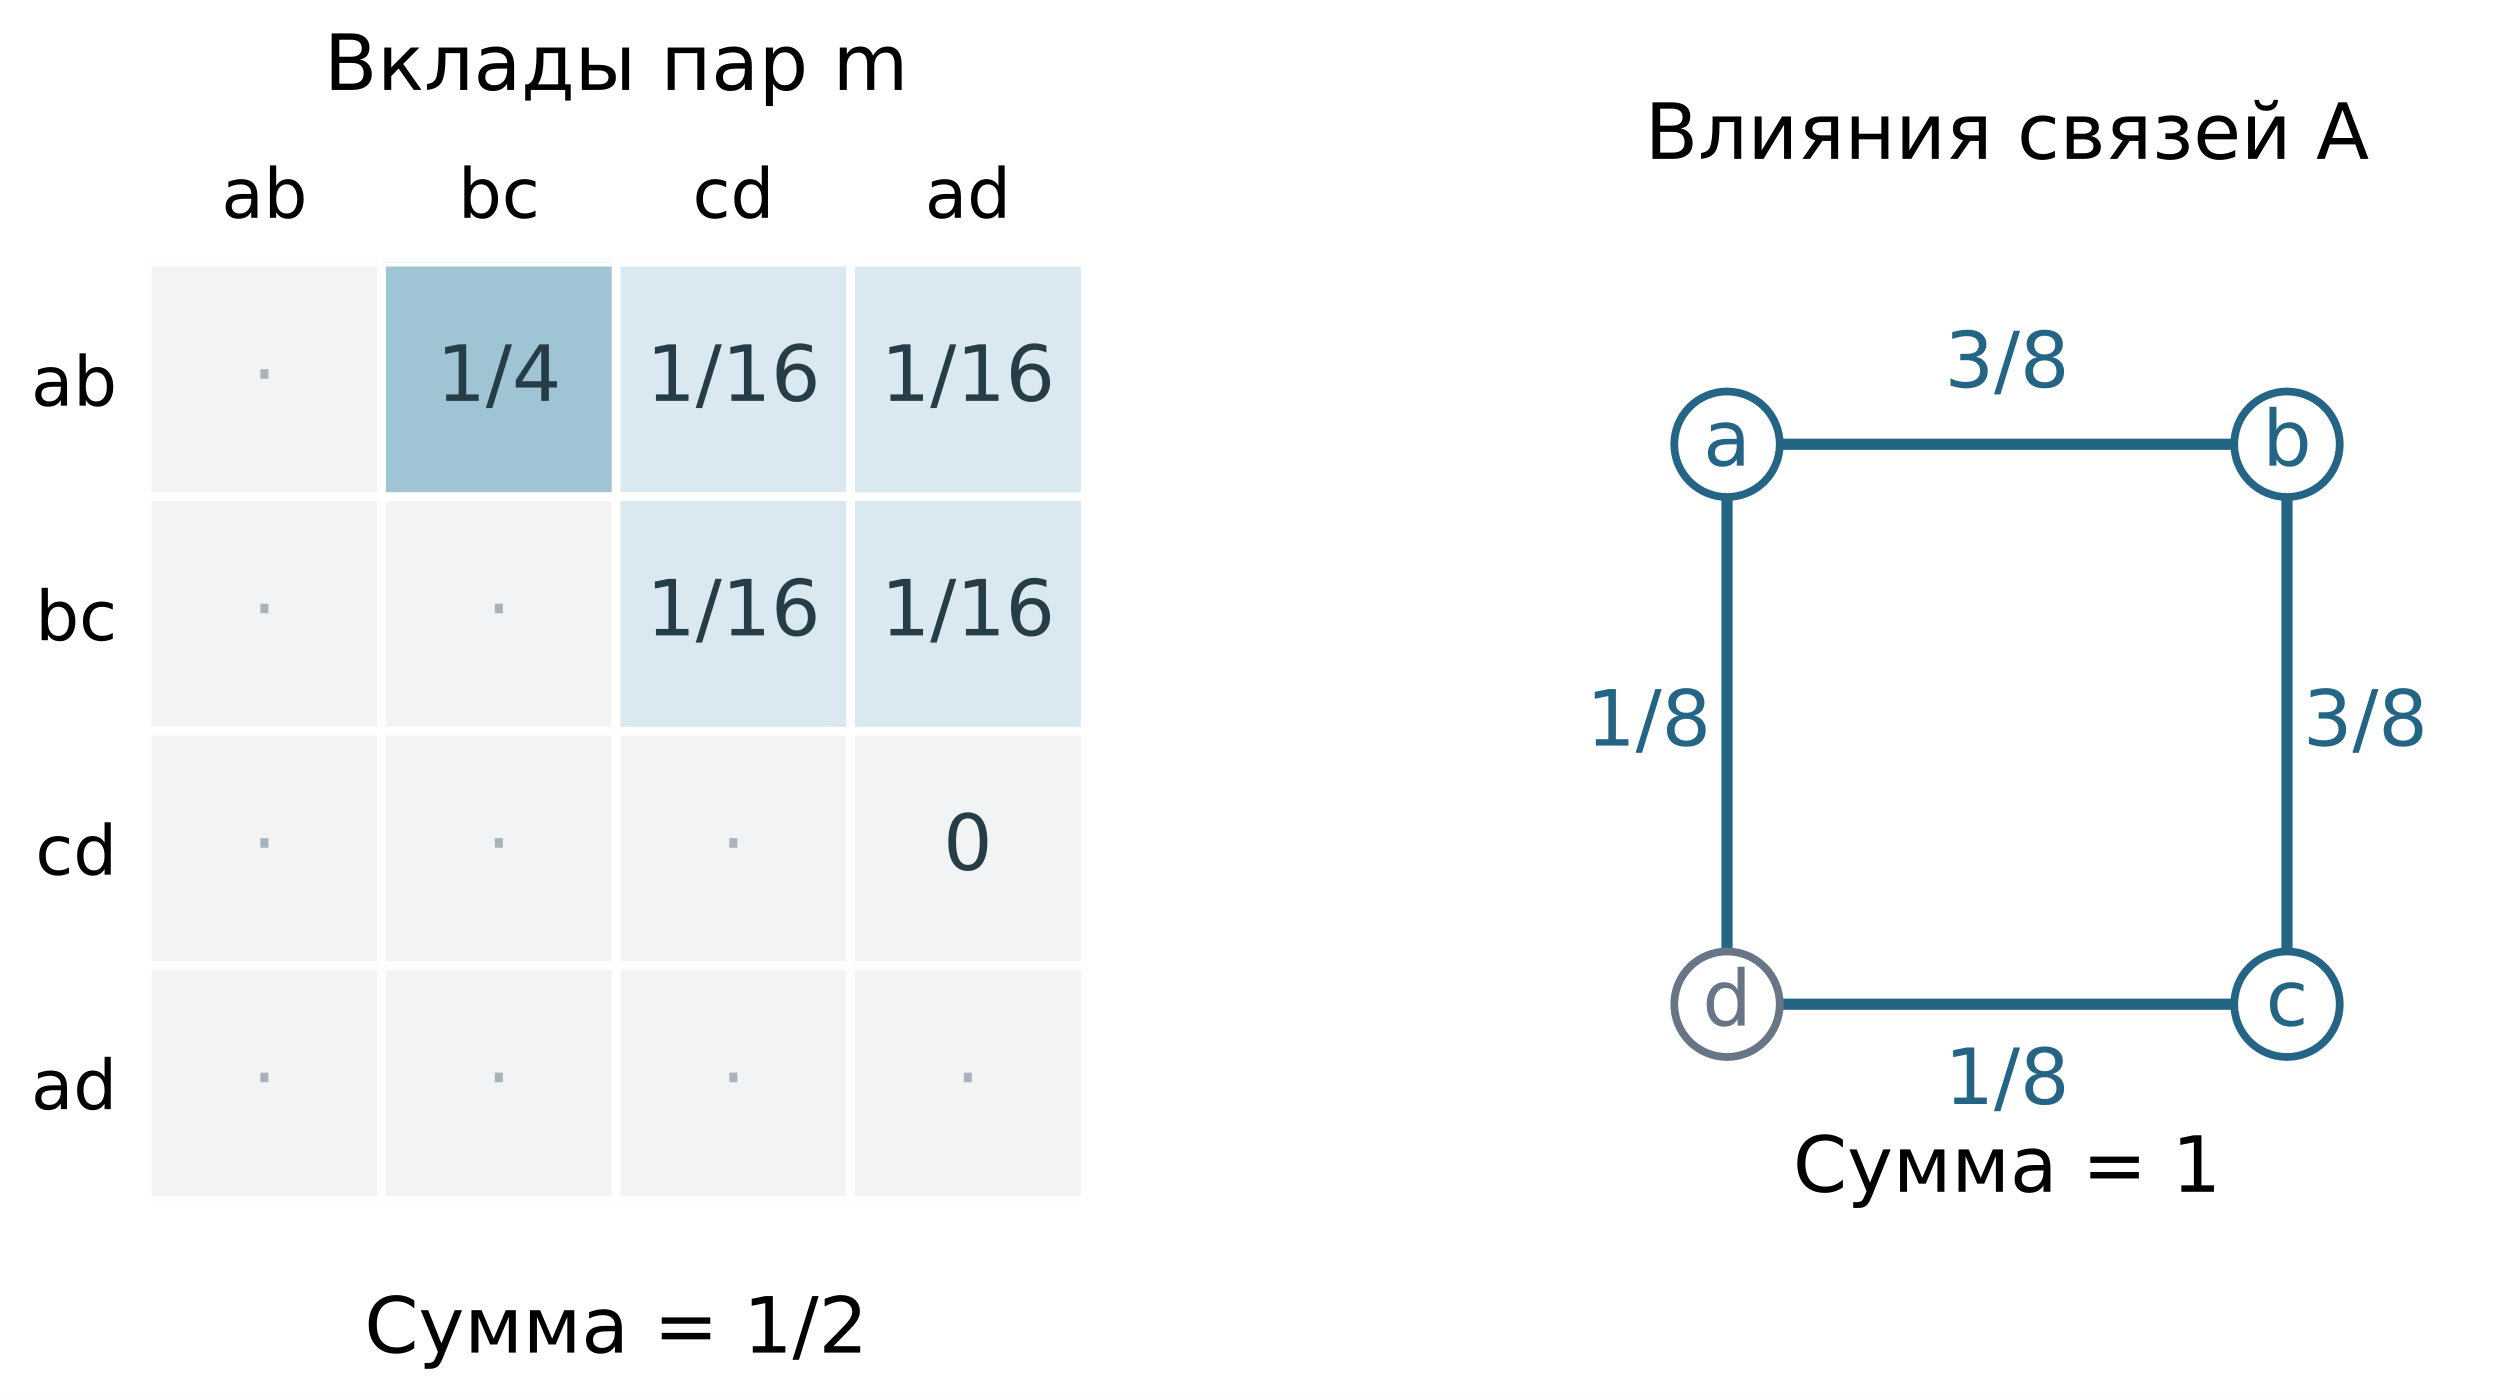
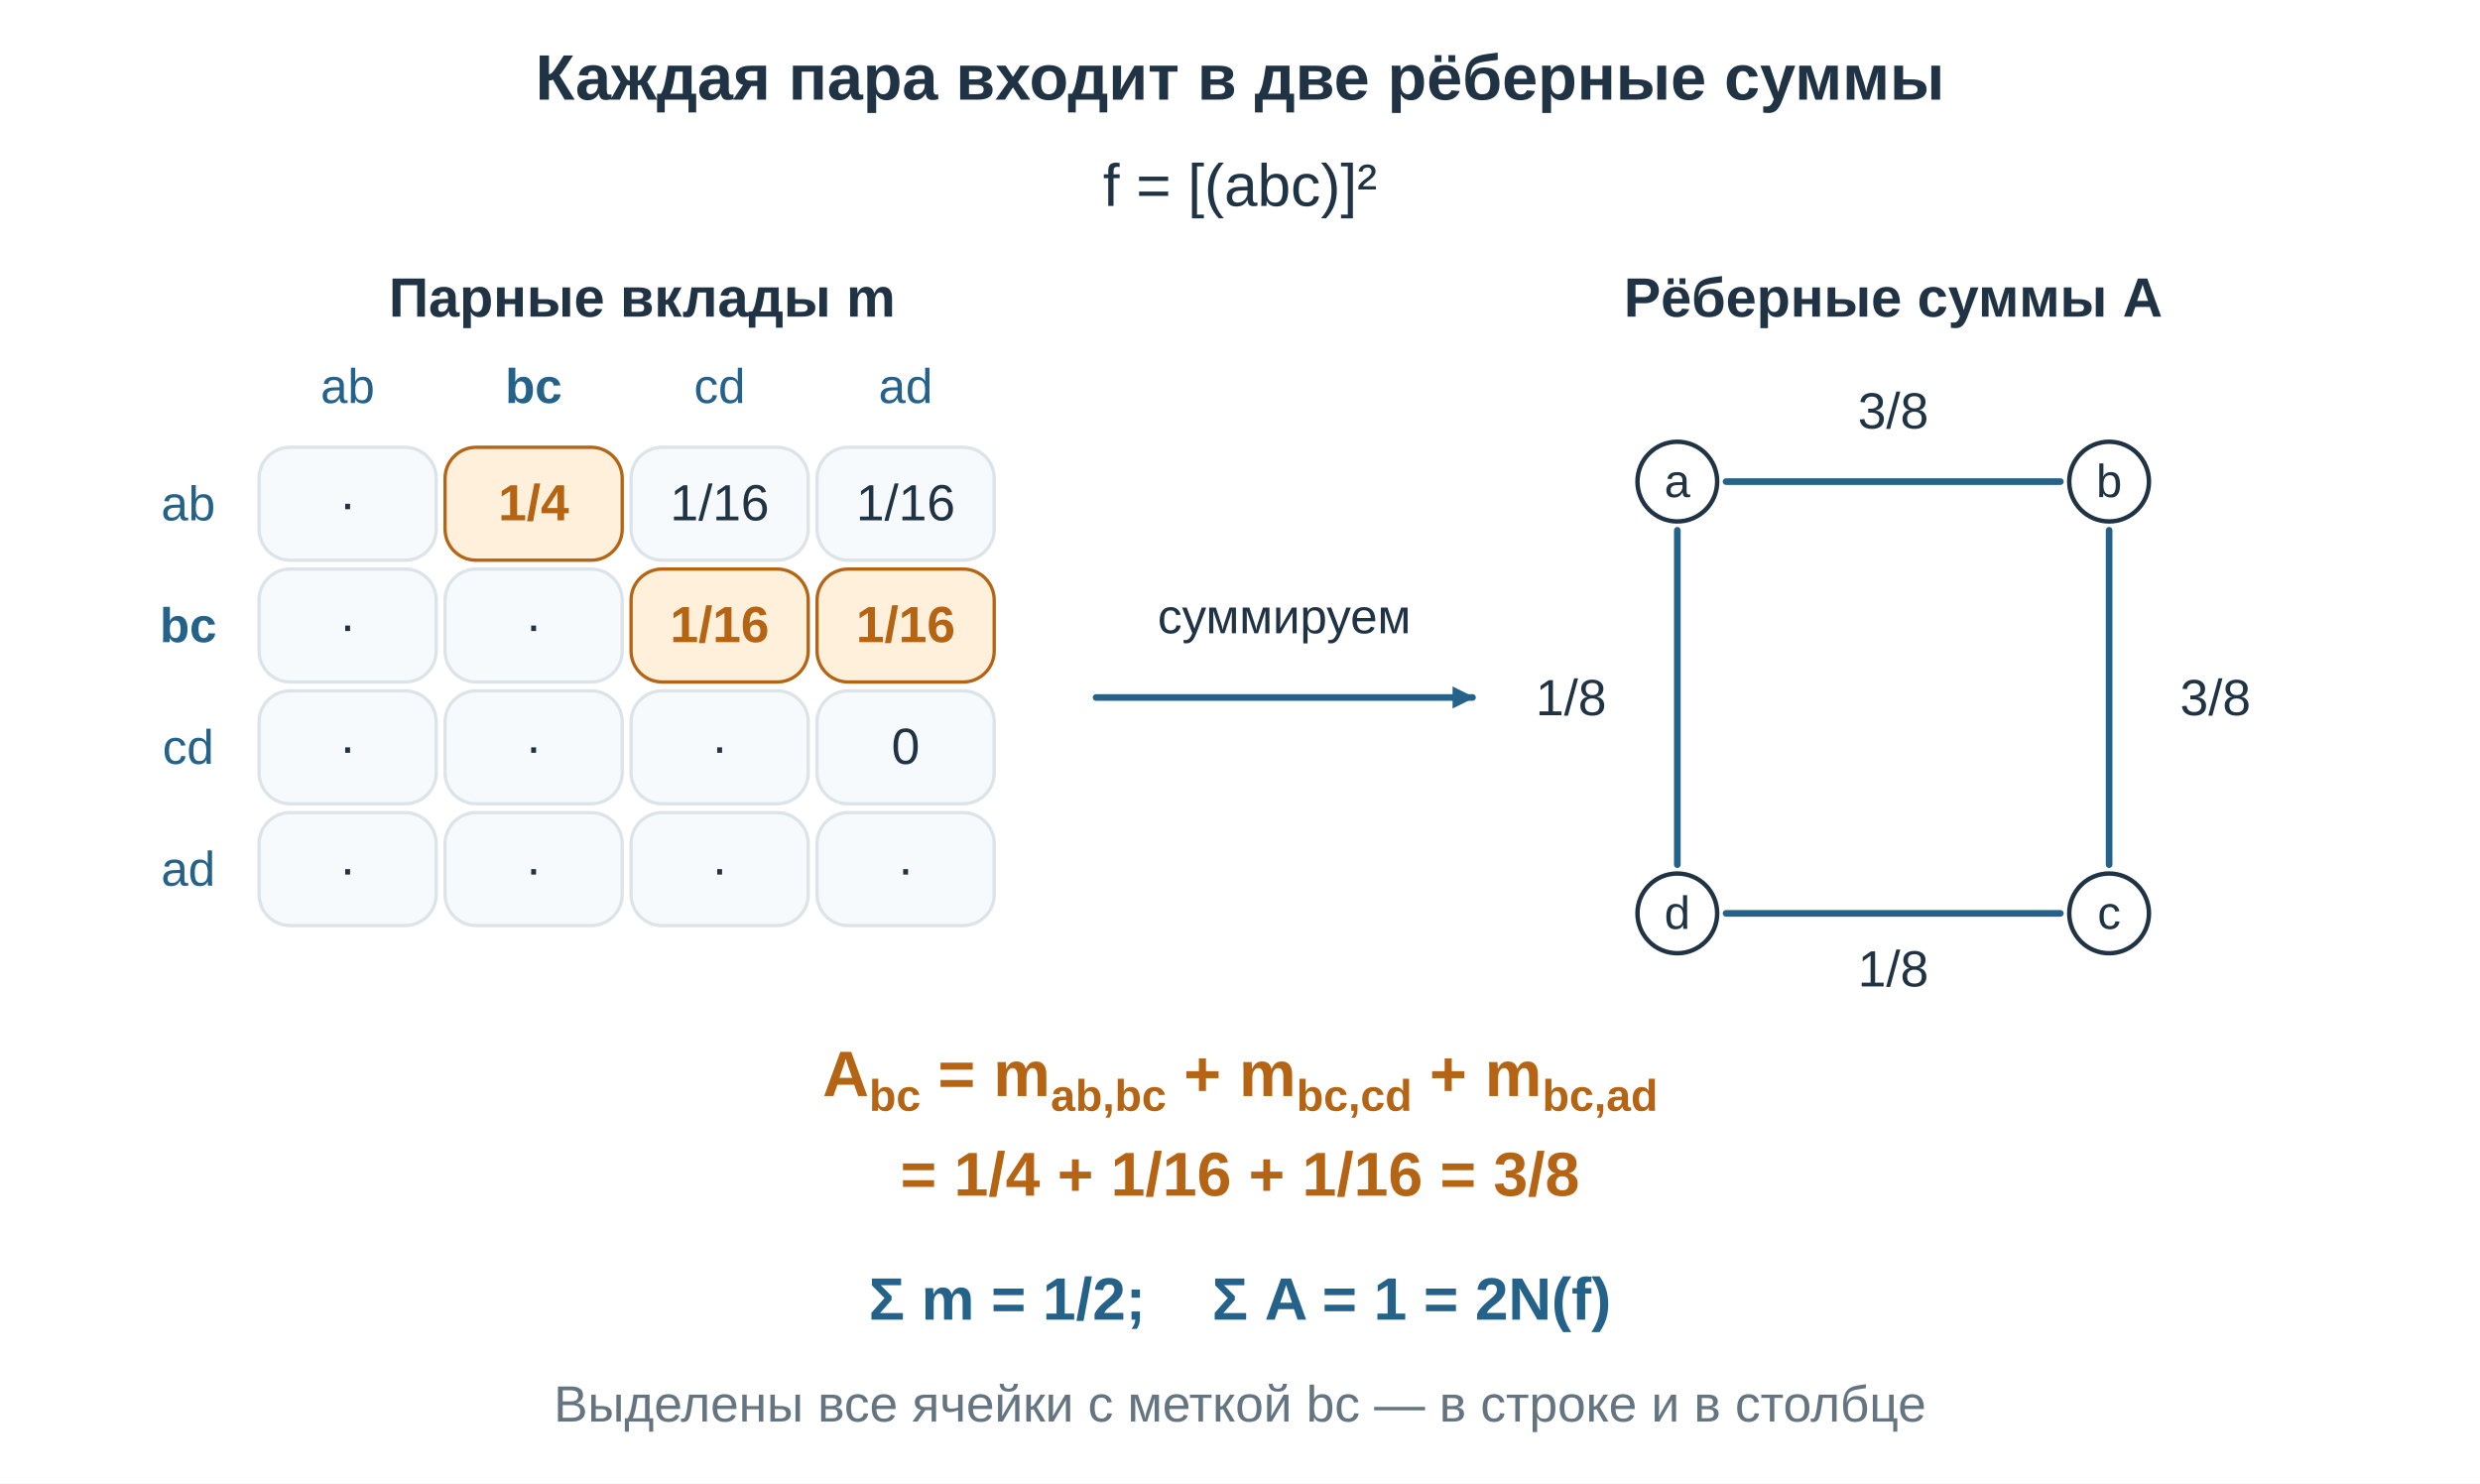
- <svg xmlns="http://www.w3.org/2000/svg" xmlns:xlink="http://www.w3.org/1999/xlink" width="580.322pt" height="324.929pt" viewBox="0 0 580.322 324.929" version="1.1">
+ <svg xmlns="http://www.w3.org/2000/svg" width="1120" height="670" viewBox="0 0 1120 670" role="img" aria-labelledby="title">
  <defs>
-     <style type="text/css">*{stroke-linejoin: round; stroke-linecap: butt}</style>
+     <marker id="arrow" markerWidth="12" markerHeight="12" refX="9" refY="5" orient="auto" markerUnits="userSpaceOnUse">
+       <path d="M0 0 L10 5 L0 10 Z" fill="#24628a" />
+     </marker>
  </defs>
-   <g id="figure_1">
-     <g id="patch_1">
-       <path d="M 0 324.929  L 580.322 324.929  L 580.322 0  L 0 0  z " style="fill: #ffffff" />
-     </g>
-     <g id="axes_1">
-       <g id="patch_2">
-         <path d="M 34.163 278.605  L 251.891 278.605  L 251.891 60.877  L 34.163 60.877  z " style="fill: #ffffff" />
-       </g>
-       <g id="patch_3">
-         <path d="M 34.163 60.877  L 88.594 60.877  L 88.594 115.309  L 34.163 115.309  z " clip-path="url(#p0cbc7fd728)" style="fill: #f1f3f5; stroke: #ffffff; stroke-width: 2; stroke-linejoin: miter" />
-       </g>
-       <g id="patch_4">
-         <path d="M 88.594 60.877  L 143.026 60.877  L 143.026 115.309  L 88.594 115.309  z " clip-path="url(#p0cbc7fd728)" style="fill: #9fc5d4; stroke: #ffffff; stroke-width: 2; stroke-linejoin: miter" />
-       </g>
-       <g id="patch_5">
-         <path d="M 143.026 60.877  L 197.458 60.877  L 197.458 115.309  L 143.026 115.309  z " clip-path="url(#p0cbc7fd728)" style="fill: #d9e9ef; stroke: #ffffff; stroke-width: 2; stroke-linejoin: miter" />
-       </g>
-       <g id="patch_6">
-         <path d="M 197.458 60.877  L 251.891 60.877  L 251.891 115.309  L 197.458 115.309  z " clip-path="url(#p0cbc7fd728)" style="fill: #d9e9ef; stroke: #ffffff; stroke-width: 2; stroke-linejoin: miter" />
-       </g>
-       <g id="patch_7">
-         <path d="M 34.163 115.309  L 88.594 115.309  L 88.594 169.741  L 34.163 169.741  z " clip-path="url(#p0cbc7fd728)" style="fill: #f1f3f5; stroke: #ffffff; stroke-width: 2; stroke-linejoin: miter" />
-       </g>
-       <g id="patch_8">
-         <path d="M 88.594 115.309  L 143.026 115.309  L 143.026 169.741  L 88.594 169.741  z " clip-path="url(#p0cbc7fd728)" style="fill: #f1f3f5; stroke: #ffffff; stroke-width: 2; stroke-linejoin: miter" />
-       </g>
-       <g id="patch_9">
-         <path d="M 143.026 115.309  L 197.458 115.309  L 197.458 169.741  L 143.026 169.741  z " clip-path="url(#p0cbc7fd728)" style="fill: #d9e9ef; stroke: #ffffff; stroke-width: 2; stroke-linejoin: miter" />
-       </g>
-       <g id="patch_10">
-         <path d="M 197.458 115.309  L 251.891 115.309  L 251.891 169.741  L 197.458 169.741  z " clip-path="url(#p0cbc7fd728)" style="fill: #d9e9ef; stroke: #ffffff; stroke-width: 2; stroke-linejoin: miter" />
-       </g>
-       <g id="patch_11">
-         <path d="M 34.163 169.741  L 88.594 169.741  L 88.594 224.173  L 34.163 224.173  z " clip-path="url(#p0cbc7fd728)" style="fill: #f1f3f5; stroke: #ffffff; stroke-width: 2; stroke-linejoin: miter" />
-       </g>
-       <g id="patch_12">
-         <path d="M 88.594 169.741  L 143.026 169.741  L 143.026 224.173  L 88.594 224.173  z " clip-path="url(#p0cbc7fd728)" style="fill: #f1f3f5; stroke: #ffffff; stroke-width: 2; stroke-linejoin: miter" />
-       </g>
-       <g id="patch_13">
-         <path d="M 143.026 169.741  L 197.458 169.741  L 197.458 224.173  L 143.026 224.173  z " clip-path="url(#p0cbc7fd728)" style="fill: #f1f3f5; stroke: #ffffff; stroke-width: 2; stroke-linejoin: miter" />
-       </g>
-       <g id="patch_14">
-         <path d="M 197.458 169.741  L 251.891 169.741  L 251.891 224.173  L 197.458 224.173  z " clip-path="url(#p0cbc7fd728)" style="fill: #f1f3f5; stroke: #ffffff; stroke-width: 2; stroke-linejoin: miter" />
-       </g>
-       <g id="patch_15">
-         <path d="M 34.163 224.173  L 88.594 224.173  L 88.594 278.605  L 34.163 278.605  z " clip-path="url(#p0cbc7fd728)" style="fill: #f1f3f5; stroke: #ffffff; stroke-width: 2; stroke-linejoin: miter" />
-       </g>
-       <g id="patch_16">
-         <path d="M 88.594 224.173  L 143.026 224.173  L 143.026 278.605  L 88.594 278.605  z " clip-path="url(#p0cbc7fd728)" style="fill: #f1f3f5; stroke: #ffffff; stroke-width: 2; stroke-linejoin: miter" />
-       </g>
-       <g id="patch_17">
-         <path d="M 143.026 224.173  L 197.458 224.173  L 197.458 278.605  L 143.026 278.605  z " clip-path="url(#p0cbc7fd728)" style="fill: #f1f3f5; stroke: #ffffff; stroke-width: 2; stroke-linejoin: miter" />
-       </g>
-       <g id="patch_18">
-         <path d="M 197.458 224.173  L 251.891 224.173  L 251.891 278.605  L 197.458 278.605  z " clip-path="url(#p0cbc7fd728)" style="fill: #f1f3f5; stroke: #ffffff; stroke-width: 2; stroke-linejoin: miter" />
-       </g>
-       <g id="matplotlib.axis_1">
-         <g id="xtick_1">
-           <g id="line2d_1" />
-           <g id="text_1">
-             <text style="font: 16px 'DejaVu Sans'; text-anchor: middle" x="61.379" y="50.55" transform="rotate(-0 61.3785 50.54969)">ab</text>
-           </g>
-         </g>
-         <g id="xtick_2">
-           <g id="line2d_2" />
-           <g id="text_2">
-             <text style="font: 16px 'DejaVu Sans'; text-anchor: middle" x="115.811" y="50.55" transform="rotate(-0 115.8105 50.54969)">bc</text>
-           </g>
-         </g>
-         <g id="xtick_3">
-           <g id="line2d_3" />
-           <g id="text_3">
-             <text style="font: 16px 'DejaVu Sans'; text-anchor: middle" x="170.243" y="50.55" transform="rotate(-0 170.2425 50.54969)">cd</text>
-           </g>
-         </g>
-         <g id="xtick_4">
-           <g id="line2d_4" />
-           <g id="text_4">
-             <text style="font: 16px 'DejaVu Sans'; text-anchor: middle" x="224.674" y="50.55" transform="rotate(-0 224.6745 50.54969)">ad</text>
-           </g>
-         </g>
-       </g>
-       <g id="matplotlib.axis_2">
-         <g id="ytick_1">
-           <g id="line2d_5" />
-           <g id="text_5">
-             <text style="font: 16px 'DejaVu Sans'; text-anchor: end" x="27.163" y="94.172" transform="rotate(-0 27.1625 94.17194)">ab</text>
-           </g>
-         </g>
-         <g id="ytick_2">
-           <g id="line2d_6" />
-           <g id="text_6">
-             <text style="font: 16px 'DejaVu Sans'; text-anchor: end" x="27.163" y="148.604" transform="rotate(-0 27.1625 148.6039)">bc</text>
-           </g>
-         </g>
-         <g id="ytick_3">
-           <g id="line2d_7" />
-           <g id="text_7">
-             <text style="font: 16px 'DejaVu Sans'; text-anchor: end" x="27.163" y="203.036" transform="rotate(-0 27.1625 203.0359)">cd</text>
-           </g>
-         </g>
-         <g id="ytick_4">
-           <g id="line2d_8" />
-           <g id="text_8">
-             <text style="font: 16px 'DejaVu Sans'; text-anchor: end" x="27.163" y="257.468" transform="rotate(-0 27.1625 257.4679)">ad</text>
-           </g>
-         </g>
-       </g>
-       <g id="text_9">
-         <text style="fill: #a8b2bb; font: 18px 'DejaVu Sans'; text-anchor: middle" x="61.379" y="93.06" transform="rotate(-0 61.3785 93.06006)">·</text>
-       </g>
-       <g id="text_10">
-         <text style="fill: #263d48; font: 18px 'DejaVu Sans'; text-anchor: middle" x="115.811" y="93.06" transform="rotate(-0 115.8105 93.06006)">1/4</text>
-       </g>
-       <g id="text_11">
-         <text style="fill: #263d48; font: 18px 'DejaVu Sans'; text-anchor: middle" x="170.243" y="93.06" transform="rotate(-0 170.2425 93.06006)">1/16</text>
-       </g>
-       <g id="text_12">
-         <text style="fill: #263d48; font: 18px 'DejaVu Sans'; text-anchor: middle" x="224.674" y="93.06" transform="rotate(-0 224.6745 93.06006)">1/16</text>
-       </g>
-       <g id="text_13">
-         <text style="fill: #a8b2bb; font: 18px 'DejaVu Sans'; text-anchor: middle" x="61.379" y="147.492" transform="rotate(-0 61.3785 147.4921)">·</text>
-       </g>
-       <g id="text_14">
-         <text style="fill: #a8b2bb; font: 18px 'DejaVu Sans'; text-anchor: middle" x="115.811" y="147.492" transform="rotate(-0 115.8105 147.4921)">·</text>
-       </g>
-       <g id="text_15">
-         <text style="fill: #263d48; font: 18px 'DejaVu Sans'; text-anchor: middle" x="170.243" y="147.492" transform="rotate(-0 170.2425 147.4921)">1/16</text>
-       </g>
-       <g id="text_16">
-         <text style="fill: #263d48; font: 18px 'DejaVu Sans'; text-anchor: middle" x="224.674" y="147.492" transform="rotate(-0 224.6745 147.4921)">1/16</text>
-       </g>
-       <g id="text_17">
-         <text style="fill: #a8b2bb; font: 18px 'DejaVu Sans'; text-anchor: middle" x="61.379" y="201.924" transform="rotate(-0 61.3785 201.9241)">·</text>
-       </g>
-       <g id="text_18">
-         <text style="fill: #a8b2bb; font: 18px 'DejaVu Sans'; text-anchor: middle" x="115.811" y="201.924" transform="rotate(-0 115.8105 201.9241)">·</text>
-       </g>
-       <g id="text_19">
-         <text style="fill: #a8b2bb; font: 18px 'DejaVu Sans'; text-anchor: middle" x="170.243" y="201.924" transform="rotate(-0 170.2425 201.9241)">·</text>
-       </g>
-       <g id="text_20">
-         <text style="fill: #263d48; font: 18px 'DejaVu Sans'; text-anchor: middle" x="224.674" y="201.924" transform="rotate(-0 224.6745 201.9241)">0</text>
-       </g>
-       <g id="text_21">
-         <text style="fill: #a8b2bb; font: 18px 'DejaVu Sans'; text-anchor: middle" x="61.379" y="256.356" transform="rotate(-0 61.3785 256.3561)">·</text>
-       </g>
-       <g id="text_22">
-         <text style="fill: #a8b2bb; font: 18px 'DejaVu Sans'; text-anchor: middle" x="115.811" y="256.356" transform="rotate(-0 115.8105 256.3561)">·</text>
-       </g>
-       <g id="text_23">
-         <text style="fill: #a8b2bb; font: 18px 'DejaVu Sans'; text-anchor: middle" x="170.243" y="256.356" transform="rotate(-0 170.2425 256.3561)">·</text>
-       </g>
-       <g id="text_24">
-         <text style="fill: #a8b2bb; font: 18px 'DejaVu Sans'; text-anchor: middle" x="224.674" y="256.356" transform="rotate(-0 224.6745 256.3561)">·</text>
-       </g>
-       <g id="text_25">
-         <text style="font: 18px 'DejaVu Sans'; text-anchor: middle" x="143.026" y="313.986" transform="rotate(-0 143.0265 313.986)">Сумма = 1/2</text>
-       </g>
-       <g id="text_26">
-         <text style="font: 18px 'DejaVu Sans'; text-anchor: middle" x="143.026" y="20.877" transform="rotate(-0 143.0265 20.87719)">Вклады пар m</text>
-       </g>
-     </g>
-     <g id="axes_2">
-       <g id="line2d_9">
-         <path d="M 400.89 103.123  L 530.876 103.123  " clip-path="url(#p5d5c4f1b7f)" style="fill: none; stroke: #246585; stroke-width: 2.6; stroke-linecap: square" />
-       </g>
-       <g id="line2d_10">
-         <path d="M 530.876 103.123  L 530.876 233.11  " clip-path="url(#p5d5c4f1b7f)" style="fill: none; stroke: #246585; stroke-width: 2.6; stroke-linecap: square" />
-       </g>
-       <g id="line2d_11">
-         <path d="M 530.876 233.11  L 400.89 233.11  " clip-path="url(#p5d5c4f1b7f)" style="fill: none; stroke: #246585; stroke-width: 2.6; stroke-linecap: square" />
-       </g>
-       <g id="line2d_12">
-         <path d="M 400.89 103.123  L 400.89 233.11  " clip-path="url(#p5d5c4f1b7f)" style="fill: none; stroke: #246585; stroke-width: 2.6; stroke-linecap: square" />
-       </g>
-       <g id="text_27">
-         <g id="patch_19">
-           <path d="M 450.319 94.715  L 481.447 94.715  L 481.447 75.134  L 450.319 75.134  z " style="fill: #ffffff" />
-         </g>
-         <text style="fill: #246585; font: 18px 'DejaVu Sans'; text-anchor: middle" x="465.883" y="89.892" transform="rotate(-0 465.883 89.89163)">3/8</text>
-       </g>
-       <g id="text_28">
-         <g id="patch_20">
-           <path d="M 533.51 177.907  L 564.639 177.907  L 564.639 158.326  L 533.51 158.326  z " style="fill: #ffffff" />
-         </g>
-         <text style="fill: #246585; font: 18px 'DejaVu Sans'; text-anchor: middle" x="549.075" y="173.083" transform="rotate(-0 549.0746 173.0832)">3/8</text>
-       </g>
-       <g id="text_29">
-         <g id="patch_21">
-           <path d="M 450.319 261.098  L 481.447 261.098  L 481.447 241.518  L 450.319 241.518  z " style="fill: #ffffff" />
-         </g>
-         <text style="fill: #246585; font: 18px 'DejaVu Sans'; text-anchor: middle" x="465.883" y="256.275" transform="rotate(-0 465.883 256.2748)">1/8</text>
-       </g>
-       <g id="text_30">
-         <g id="patch_22">
-           <path d="M 367.127 177.907  L 398.256 177.907  L 398.256 158.326  L 367.127 158.326  z " style="fill: #ffffff" />
-         </g>
-         <text style="fill: #246585; font: 18px 'DejaVu Sans'; text-anchor: middle" x="382.691" y="173.083" transform="rotate(-0 382.6914 173.0832)">1/8</text>
-       </g>
-       <g id="text_31">
-         <text style="font: 18px 'DejaVu Sans'; text-anchor: middle" x="465.883" y="276.655" transform="rotate(-0 465.883 276.6554)">Сумма = 1</text>
-       </g>
-       <g id="text_32">
-         <text style="font: 18px 'DejaVu Sans'; text-anchor: middle" x="465.883" y="36.877" transform="rotate(-0 465.883 36.87719)">Влияния связей A</text>
-       </g>
-       <g id="PathCollection_1">
-         <defs>
-           <path id="mc577b864aa" d="M 0 12.247  C 3.248 12.247 6.364 10.957 8.66 8.66  C 10.957 6.364 12.247 3.248 12.247 0  C 12.247 -3.248 10.957 -6.364 8.66 -8.66  C 6.364 -10.957 3.248 -12.247 0 -12.247  C -3.248 -12.247 -6.364 -10.957 -8.66 -8.66  C -10.957 -6.364 -12.247 -3.248 -12.247 0  C -12.247 3.248 -10.957 6.364 -8.66 8.66  C -6.364 10.957 -3.248 12.247 0 12.247  z " style="stroke: #246585; stroke-width: 1.8" />
-         </defs>
-         <g clip-path="url(#p5d5c4f1b7f)">
-           <use xlink:href="#mc577b864aa" x="400.89" y="103.123" style="fill: #ffffff; stroke: #246585; stroke-width: 1.8" />
-         </g>
-       </g>
-       <g id="PathCollection_2">
-         <g clip-path="url(#p5d5c4f1b7f)">
-           <use xlink:href="#mc577b864aa" x="530.876" y="103.123" style="fill: #ffffff; stroke: #246585; stroke-width: 1.8" />
-         </g>
-       </g>
-       <g id="PathCollection_3">
-         <g clip-path="url(#p5d5c4f1b7f)">
-           <use xlink:href="#mc577b864aa" x="530.876" y="233.11" style="fill: #ffffff; stroke: #246585; stroke-width: 1.8" />
-         </g>
-       </g>
-       <g id="PathCollection_4">
-         <defs>
-           <path id="mb17ff38cb7" d="M 0 12.247  C 3.248 12.247 6.364 10.957 8.66 8.66  C 10.957 6.364 12.247 3.248 12.247 0  C 12.247 -3.248 10.957 -6.364 8.66 -8.66  C 6.364 -10.957 3.248 -12.247 0 -12.247  C -3.248 -12.247 -6.364 -10.957 -8.66 -8.66  C -10.957 -6.364 -12.247 -3.248 -12.247 0  C -12.247 3.248 -10.957 6.364 -8.66 8.66  C -6.364 10.957 -3.248 12.247 0 12.247  z " style="stroke: #677587; stroke-width: 1.8" />
-         </defs>
-         <g clip-path="url(#p5d5c4f1b7f)">
-           <use xlink:href="#mb17ff38cb7" x="400.89" y="233.11" style="fill: #ffffff; stroke: #677587; stroke-width: 1.8" />
-         </g>
-       </g>
-       <g id="text_33">
-         <text style="fill: #246585; font: 18px 'DejaVu Sans'; text-anchor: middle" x="400.89" y="108.09" transform="rotate(-0 400.8895 108.0898)">a</text>
-       </g>
-       <g id="text_34">
-         <text style="fill: #246585; font: 18px 'DejaVu Sans'; text-anchor: middle" x="530.876" y="108.09" transform="rotate(-0 530.8764 108.0898)">b</text>
-       </g>
-       <g id="text_35">
-         <text style="fill: #246585; font: 18px 'DejaVu Sans'; text-anchor: middle" x="530.876" y="238.077" transform="rotate(-0 530.8764 238.0767)">c</text>
-       </g>
-       <g id="text_36">
-         <text style="fill: #677587; font: 18px 'DejaVu Sans'; text-anchor: middle" x="400.89" y="238.077" transform="rotate(-0 400.8895 238.0767)">d</text>
-       </g>
-     </g>
-   </g>
-   <defs>
-     <clipPath id="p0cbc7fd728">
-       <rect x="34.163" y="60.877" width="217.728" height="217.728" />
-     </clipPath>
-     <clipPath id="p5d5c4f1b7f">
-       <rect x="358.644" y="60.877" width="214.478" height="217.728" />
-     </clipPath>
-   </defs>
+   <style>text{font-family:Arial,sans-serif;fill:#203344}path,line{stroke-linecap:round;stroke-linejoin:round}</style>
+   <rect width="1120" height="670" fill="white" />
+   <text xml:space="preserve" x="560" y="45" font-size="29" fill="#203344" style="fill:#203344" font-weight="600" text-anchor="middle">Каждая пара входит в две рёберные суммы</text>
+   <text xml:space="preserve" x="560" y="93" font-size="27" fill="#203344" style="fill:#203344" font-weight="400" text-anchor="middle">f = [(abc)]²</text>
+   <text xml:space="preserve" x="290" y="143" font-size="25" fill="#203344" style="fill:#203344" font-weight="600" text-anchor="middle">Парные вклады m</text>
+   <text xml:space="preserve" x="157.0" y="182" font-size="22" fill="#24628a" style="fill:#24628a" font-weight="400" text-anchor="middle">ab</text>
+   <text xml:space="preserve" x="241.0" y="182" font-size="22" fill="#24628a" style="fill:#24628a" font-weight="600" text-anchor="middle">bc</text>
+   <text xml:space="preserve" x="325.0" y="182" font-size="22" fill="#24628a" style="fill:#24628a" font-weight="400" text-anchor="middle">cd</text>
+   <text xml:space="preserve" x="409.0" y="182" font-size="22" fill="#24628a" style="fill:#24628a" font-weight="400" text-anchor="middle">ad</text>
+   <text xml:space="preserve" x="85" y="235" font-size="22" fill="#24628a" style="fill:#24628a" font-weight="400" text-anchor="middle">ab</text>
+   <rect x="117" y="202" width="80" height="51" rx="14" fill="#f7fafc" stroke="#dce4e9" stroke-width="1.5" />
+   <text xml:space="preserve" x="157.0" y="235" font-size="23" fill="#203344" style="fill:#203344" font-weight="400" text-anchor="middle">·</text>
+   <rect x="201" y="202" width="80" height="51" rx="14" fill="#fff0dc" stroke="#b56414" stroke-width="1.5" />
+   <text xml:space="preserve" x="241.0" y="235" font-size="23" fill="#b56414" style="fill:#b56414" font-weight="600" text-anchor="middle">1/4</text>
+   <rect x="285" y="202" width="80" height="51" rx="14" fill="#f7fafc" stroke="#dce4e9" stroke-width="1.5" />
+   <text xml:space="preserve" x="325.0" y="235" font-size="23" fill="#203344" style="fill:#203344" font-weight="400" text-anchor="middle">1/16</text>
+   <rect x="369" y="202" width="80" height="51" rx="14" fill="#f7fafc" stroke="#dce4e9" stroke-width="1.5" />
+   <text xml:space="preserve" x="409.0" y="235" font-size="23" fill="#203344" style="fill:#203344" font-weight="400" text-anchor="middle">1/16</text>
+   <text xml:space="preserve" x="85" y="290" font-size="22" fill="#24628a" style="fill:#24628a" font-weight="600" text-anchor="middle">bc</text>
+   <rect x="117" y="257" width="80" height="51" rx="14" fill="#f7fafc" stroke="#dce4e9" stroke-width="1.5" />
+   <text xml:space="preserve" x="157.0" y="290" font-size="23" fill="#203344" style="fill:#203344" font-weight="400" text-anchor="middle">·</text>
+   <rect x="201" y="257" width="80" height="51" rx="14" fill="#f7fafc" stroke="#dce4e9" stroke-width="1.5" />
+   <text xml:space="preserve" x="241.0" y="290" font-size="23" fill="#203344" style="fill:#203344" font-weight="400" text-anchor="middle">·</text>
+   <rect x="285" y="257" width="80" height="51" rx="14" fill="#fff0dc" stroke="#b56414" stroke-width="1.5" />
+   <text xml:space="preserve" x="325.0" y="290" font-size="23" fill="#b56414" style="fill:#b56414" font-weight="600" text-anchor="middle">1/16</text>
+   <rect x="369" y="257" width="80" height="51" rx="14" fill="#fff0dc" stroke="#b56414" stroke-width="1.5" />
+   <text xml:space="preserve" x="409.0" y="290" font-size="23" fill="#b56414" style="fill:#b56414" font-weight="600" text-anchor="middle">1/16</text>
+   <text xml:space="preserve" x="85" y="345" font-size="22" fill="#24628a" style="fill:#24628a" font-weight="400" text-anchor="middle">cd</text>
+   <rect x="117" y="312" width="80" height="51" rx="14" fill="#f7fafc" stroke="#dce4e9" stroke-width="1.5" />
+   <text xml:space="preserve" x="157.0" y="345" font-size="23" fill="#203344" style="fill:#203344" font-weight="400" text-anchor="middle">·</text>
+   <rect x="201" y="312" width="80" height="51" rx="14" fill="#f7fafc" stroke="#dce4e9" stroke-width="1.5" />
+   <text xml:space="preserve" x="241.0" y="345" font-size="23" fill="#203344" style="fill:#203344" font-weight="400" text-anchor="middle">·</text>
+   <rect x="285" y="312" width="80" height="51" rx="14" fill="#f7fafc" stroke="#dce4e9" stroke-width="1.5" />
+   <text xml:space="preserve" x="325.0" y="345" font-size="23" fill="#203344" style="fill:#203344" font-weight="400" text-anchor="middle">·</text>
+   <rect x="369" y="312" width="80" height="51" rx="14" fill="#f7fafc" stroke="#dce4e9" stroke-width="1.5" />
+   <text xml:space="preserve" x="409.0" y="345" font-size="23" fill="#203344" style="fill:#203344" font-weight="400" text-anchor="middle">0</text>
+   <text xml:space="preserve" x="85" y="400" font-size="22" fill="#24628a" style="fill:#24628a" font-weight="400" text-anchor="middle">ad</text>
+   <rect x="117" y="367" width="80" height="51" rx="14" fill="#f7fafc" stroke="#dce4e9" stroke-width="1.5" />
+   <text xml:space="preserve" x="157.0" y="400" font-size="23" fill="#203344" style="fill:#203344" font-weight="400" text-anchor="middle">·</text>
+   <rect x="201" y="367" width="80" height="51" rx="14" fill="#f7fafc" stroke="#dce4e9" stroke-width="1.5" />
+   <text xml:space="preserve" x="241.0" y="400" font-size="23" fill="#203344" style="fill:#203344" font-weight="400" text-anchor="middle">·</text>
+   <rect x="285" y="367" width="80" height="51" rx="14" fill="#f7fafc" stroke="#dce4e9" stroke-width="1.5" />
+   <text xml:space="preserve" x="325.0" y="400" font-size="23" fill="#203344" style="fill:#203344" font-weight="400" text-anchor="middle">·</text>
+   <rect x="369" y="367" width="80" height="51" rx="14" fill="#f7fafc" stroke="#dce4e9" stroke-width="1.5" />
+   <text xml:space="preserve" x="409.0" y="400" font-size="23" fill="#203344" style="fill:#203344" font-weight="400" text-anchor="middle">·</text>
+   <text xml:space="preserve" x="855" y="143" font-size="25" fill="#203344" style="fill:#203344" font-weight="600" text-anchor="middle">Рёберные суммы A</text>
+   <line x1="779.5" y1="217.5" x2="930.5" y2="217.5" stroke="#24628a" stroke-width="3" />
+   <text xml:space="preserve" x="855.0" y="193.5" font-size="23" fill="#203344" style="fill:#203344" font-weight="400" text-anchor="middle">3/8</text>
+   <line x1="952.5" y1="239.5" x2="952.5" y2="390.5" stroke="#24628a" stroke-width="3" />
+   <text xml:space="preserve" x="1000.5" y="323.0" font-size="23" fill="#203344" style="fill:#203344" font-weight="400" text-anchor="middle">3/8</text>
+   <line x1="930.5" y1="412.5" x2="779.5" y2="412.5" stroke="#24628a" stroke-width="3" />
+   <text xml:space="preserve" x="855.0" y="445.5" font-size="23" fill="#203344" style="fill:#203344" font-weight="400" text-anchor="middle">1/8</text>
+   <line x1="757.5" y1="239.5" x2="757.5" y2="390.5" stroke="#24628a" stroke-width="3" />
+   <text xml:space="preserve" x="709.5" y="323.0" font-size="23" fill="#203344" style="fill:#203344" font-weight="400" text-anchor="middle">1/8</text>
+   <circle cx="757.5" cy="217.5" r="18" fill="white" stroke="#203344" stroke-width="2" />
+   <text xml:space="preserve" x="757.5" y="224.5" font-size="21" fill="#203344" style="fill:#203344" font-weight="400" text-anchor="middle">a</text>
+   <circle cx="952.5" cy="217.5" r="18" fill="white" stroke="#203344" stroke-width="2" />
+   <text xml:space="preserve" x="952.5" y="224.5" font-size="21" fill="#203344" style="fill:#203344" font-weight="400" text-anchor="middle">b</text>
+   <circle cx="952.5" cy="412.5" r="18" fill="white" stroke="#203344" stroke-width="2" />
+   <text xml:space="preserve" x="952.5" y="419.5" font-size="21" fill="#203344" style="fill:#203344" font-weight="400" text-anchor="middle">c</text>
+   <circle cx="757.5" cy="412.5" r="18" fill="white" stroke="#203344" stroke-width="2" />
+   <text xml:space="preserve" x="757.5" y="419.5" font-size="21" fill="#203344" style="fill:#203344" font-weight="400" text-anchor="middle">d</text>
+   <line x1="495" y1="315" x2="665" y2="315" stroke="#24628a" stroke-width="3" marker-end="url(#arrow)" />
+   <text xml:space="preserve" x="580" y="286" font-size="22" fill="#203344" style="fill:#203344" font-weight="400" text-anchor="middle">суммируем</text>
+   <text xml:space="preserve" x="371.5" y="495" font-size="29" fill="#b56414" style="fill:#b56414" font-weight="600" text-anchor="start">A</text>
+   <text xml:space="preserve" x="392.5" y="501.67" font-size="20" fill="#b56414" style="fill:#b56414" font-weight="600" text-anchor="start">bc</text>
+   <text xml:space="preserve" x="415.5" y="495" font-size="29" fill="#b56414" style="fill:#b56414" font-weight="600" text-anchor="start"> = m</text>
+   <text xml:space="preserve" x="474.5" y="501.67" font-size="20" fill="#b56414" style="fill:#b56414" font-weight="600" text-anchor="start">ab,bc</text>
+   <text xml:space="preserve" x="526.5" y="495" font-size="29" fill="#b56414" style="fill:#b56414" font-weight="600" text-anchor="start"> + m</text>
+   <text xml:space="preserve" x="585.5" y="501.67" font-size="20" fill="#b56414" style="fill:#b56414" font-weight="600" text-anchor="start">bc,cd</text>
+   <text xml:space="preserve" x="637.5" y="495" font-size="29" fill="#b56414" style="fill:#b56414" font-weight="600" text-anchor="start"> + m</text>
+   <text xml:space="preserve" x="696.5" y="501.67" font-size="20" fill="#b56414" style="fill:#b56414" font-weight="600" text-anchor="start">bc,ad</text>
+   <text xml:space="preserve" x="560" y="540" font-size="28" fill="#b56414" style="fill:#b56414" font-weight="600" text-anchor="middle">= 1/4 + 1/16 + 1/16 = 3/8</text>
+   <text xml:space="preserve" x="560" y="596" font-size="27" fill="#24628a" style="fill:#24628a" font-weight="600" text-anchor="middle">Σ m = 1/2;    Σ A = 1 = 2N(f)</text>
+   <text xml:space="preserve" x="560" y="642" font-size="23" fill="#647481" style="fill:#647481" font-weight="400" text-anchor="middle">Выделены все ячейки с меткой bc — в строке и в столбце</text>
</svg>
